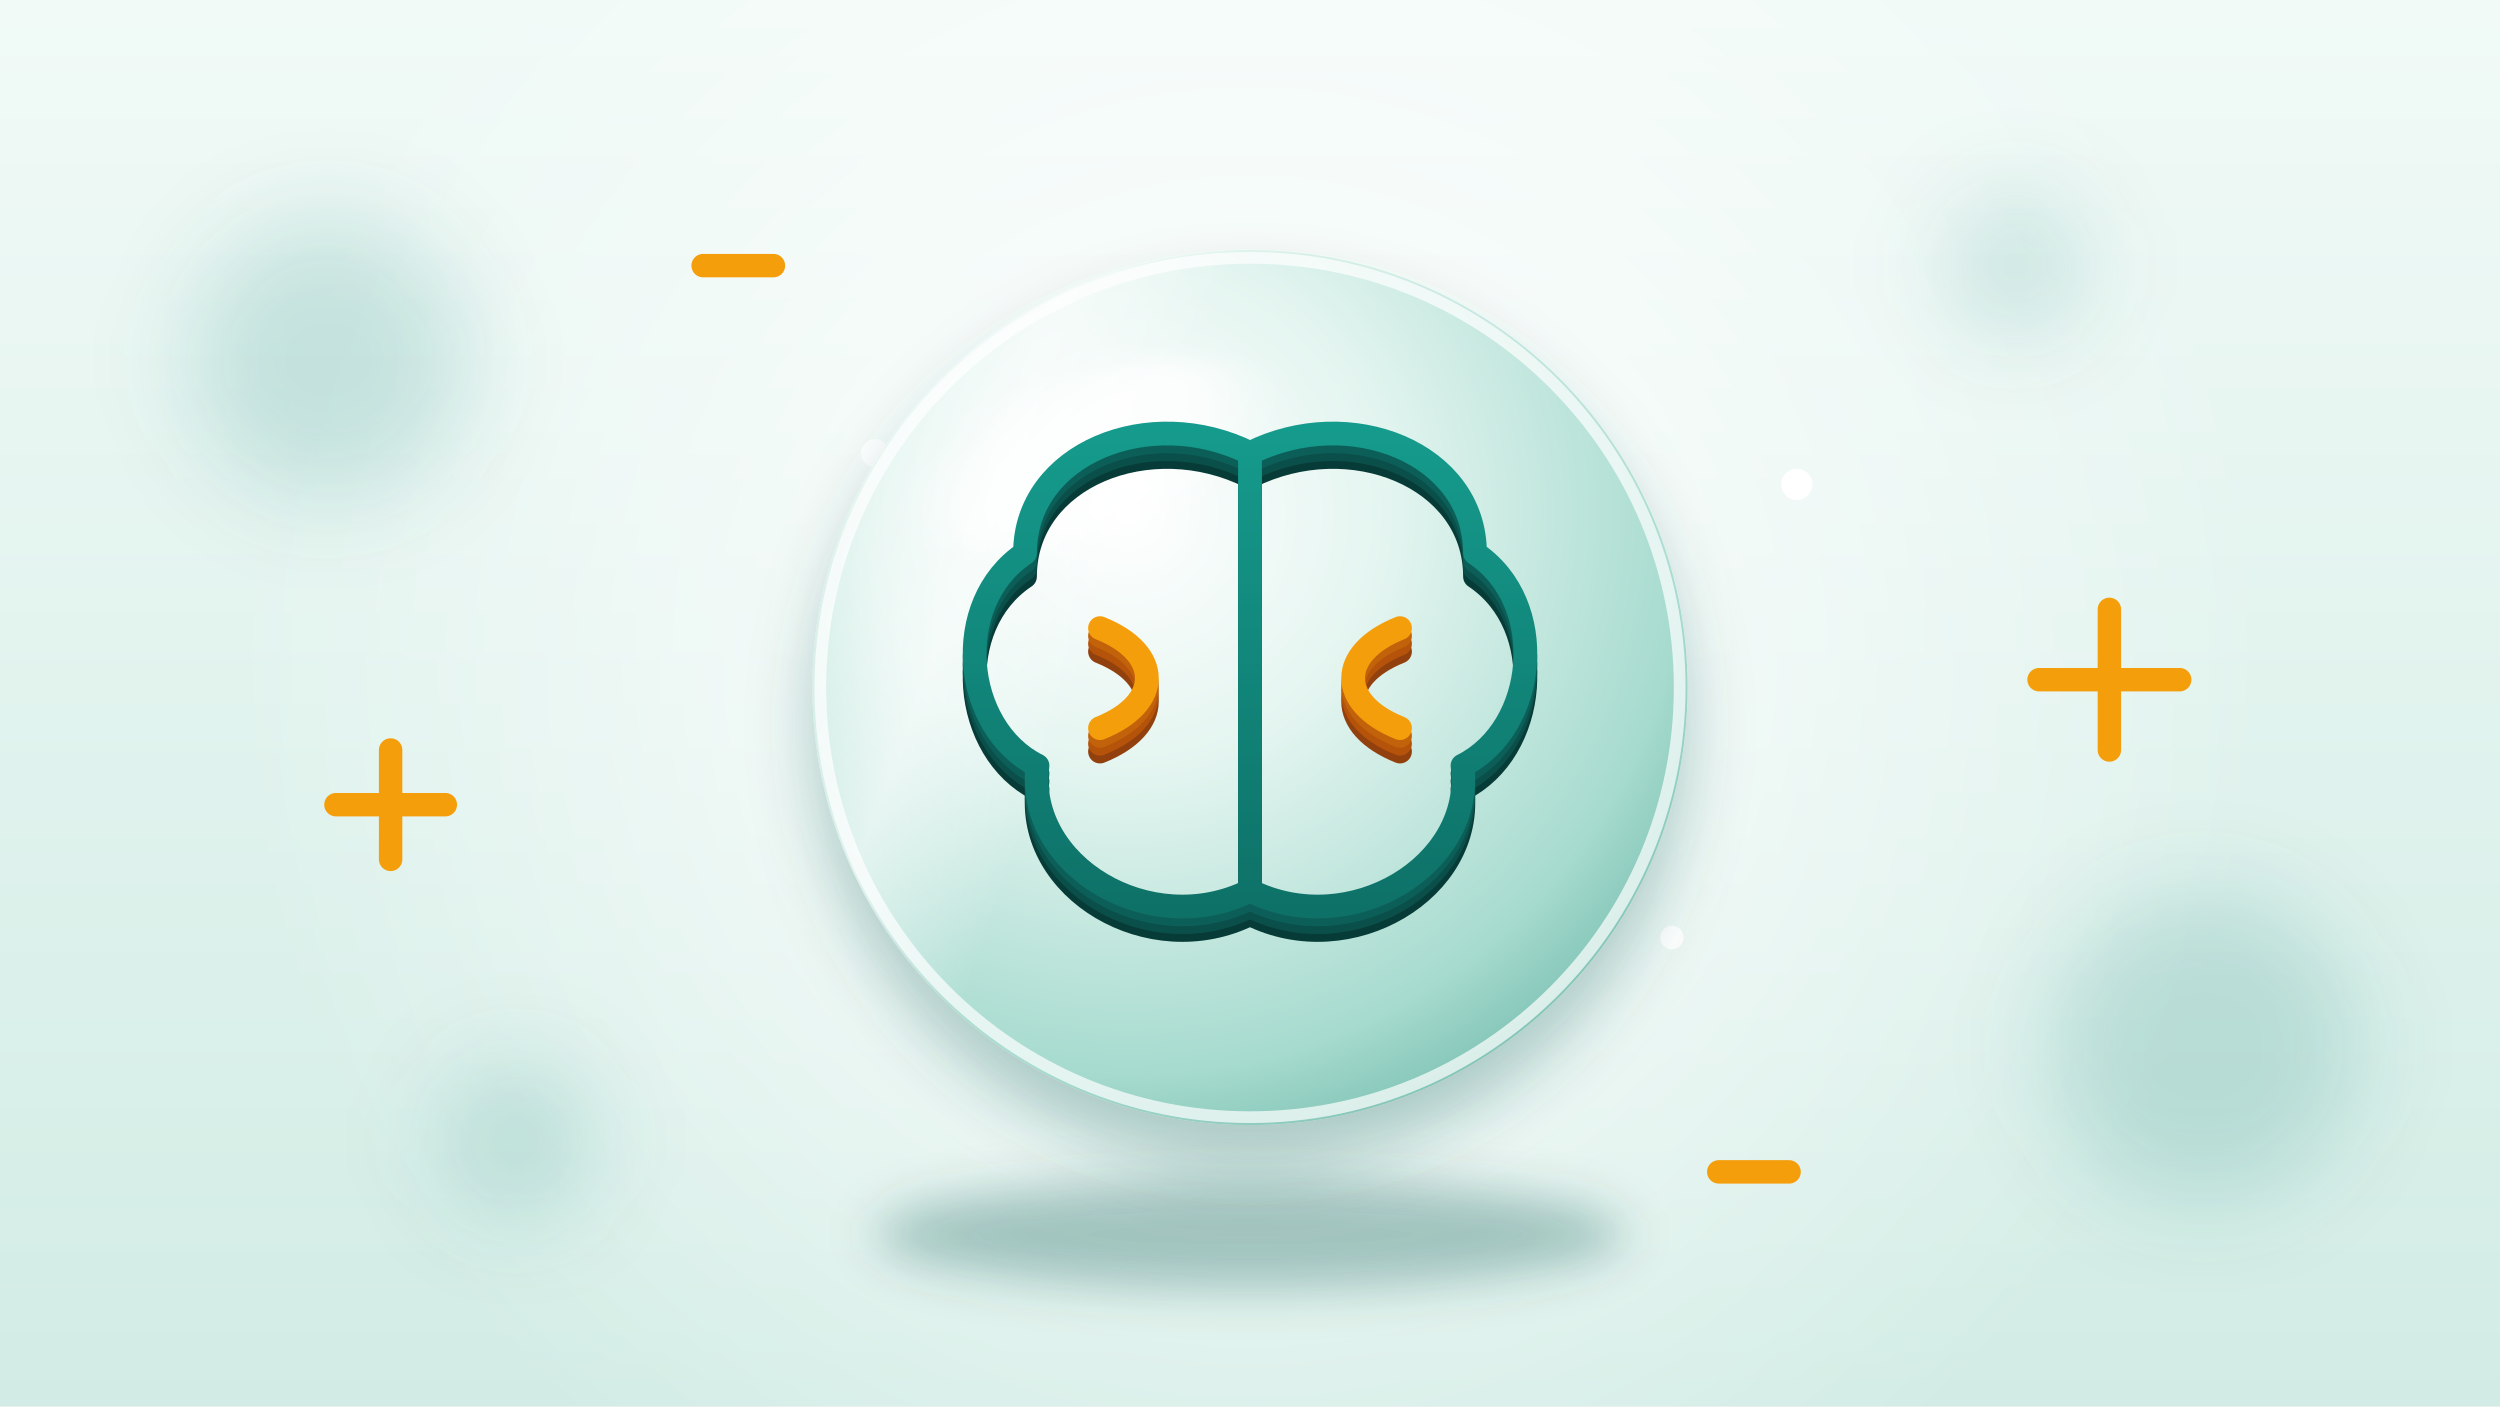
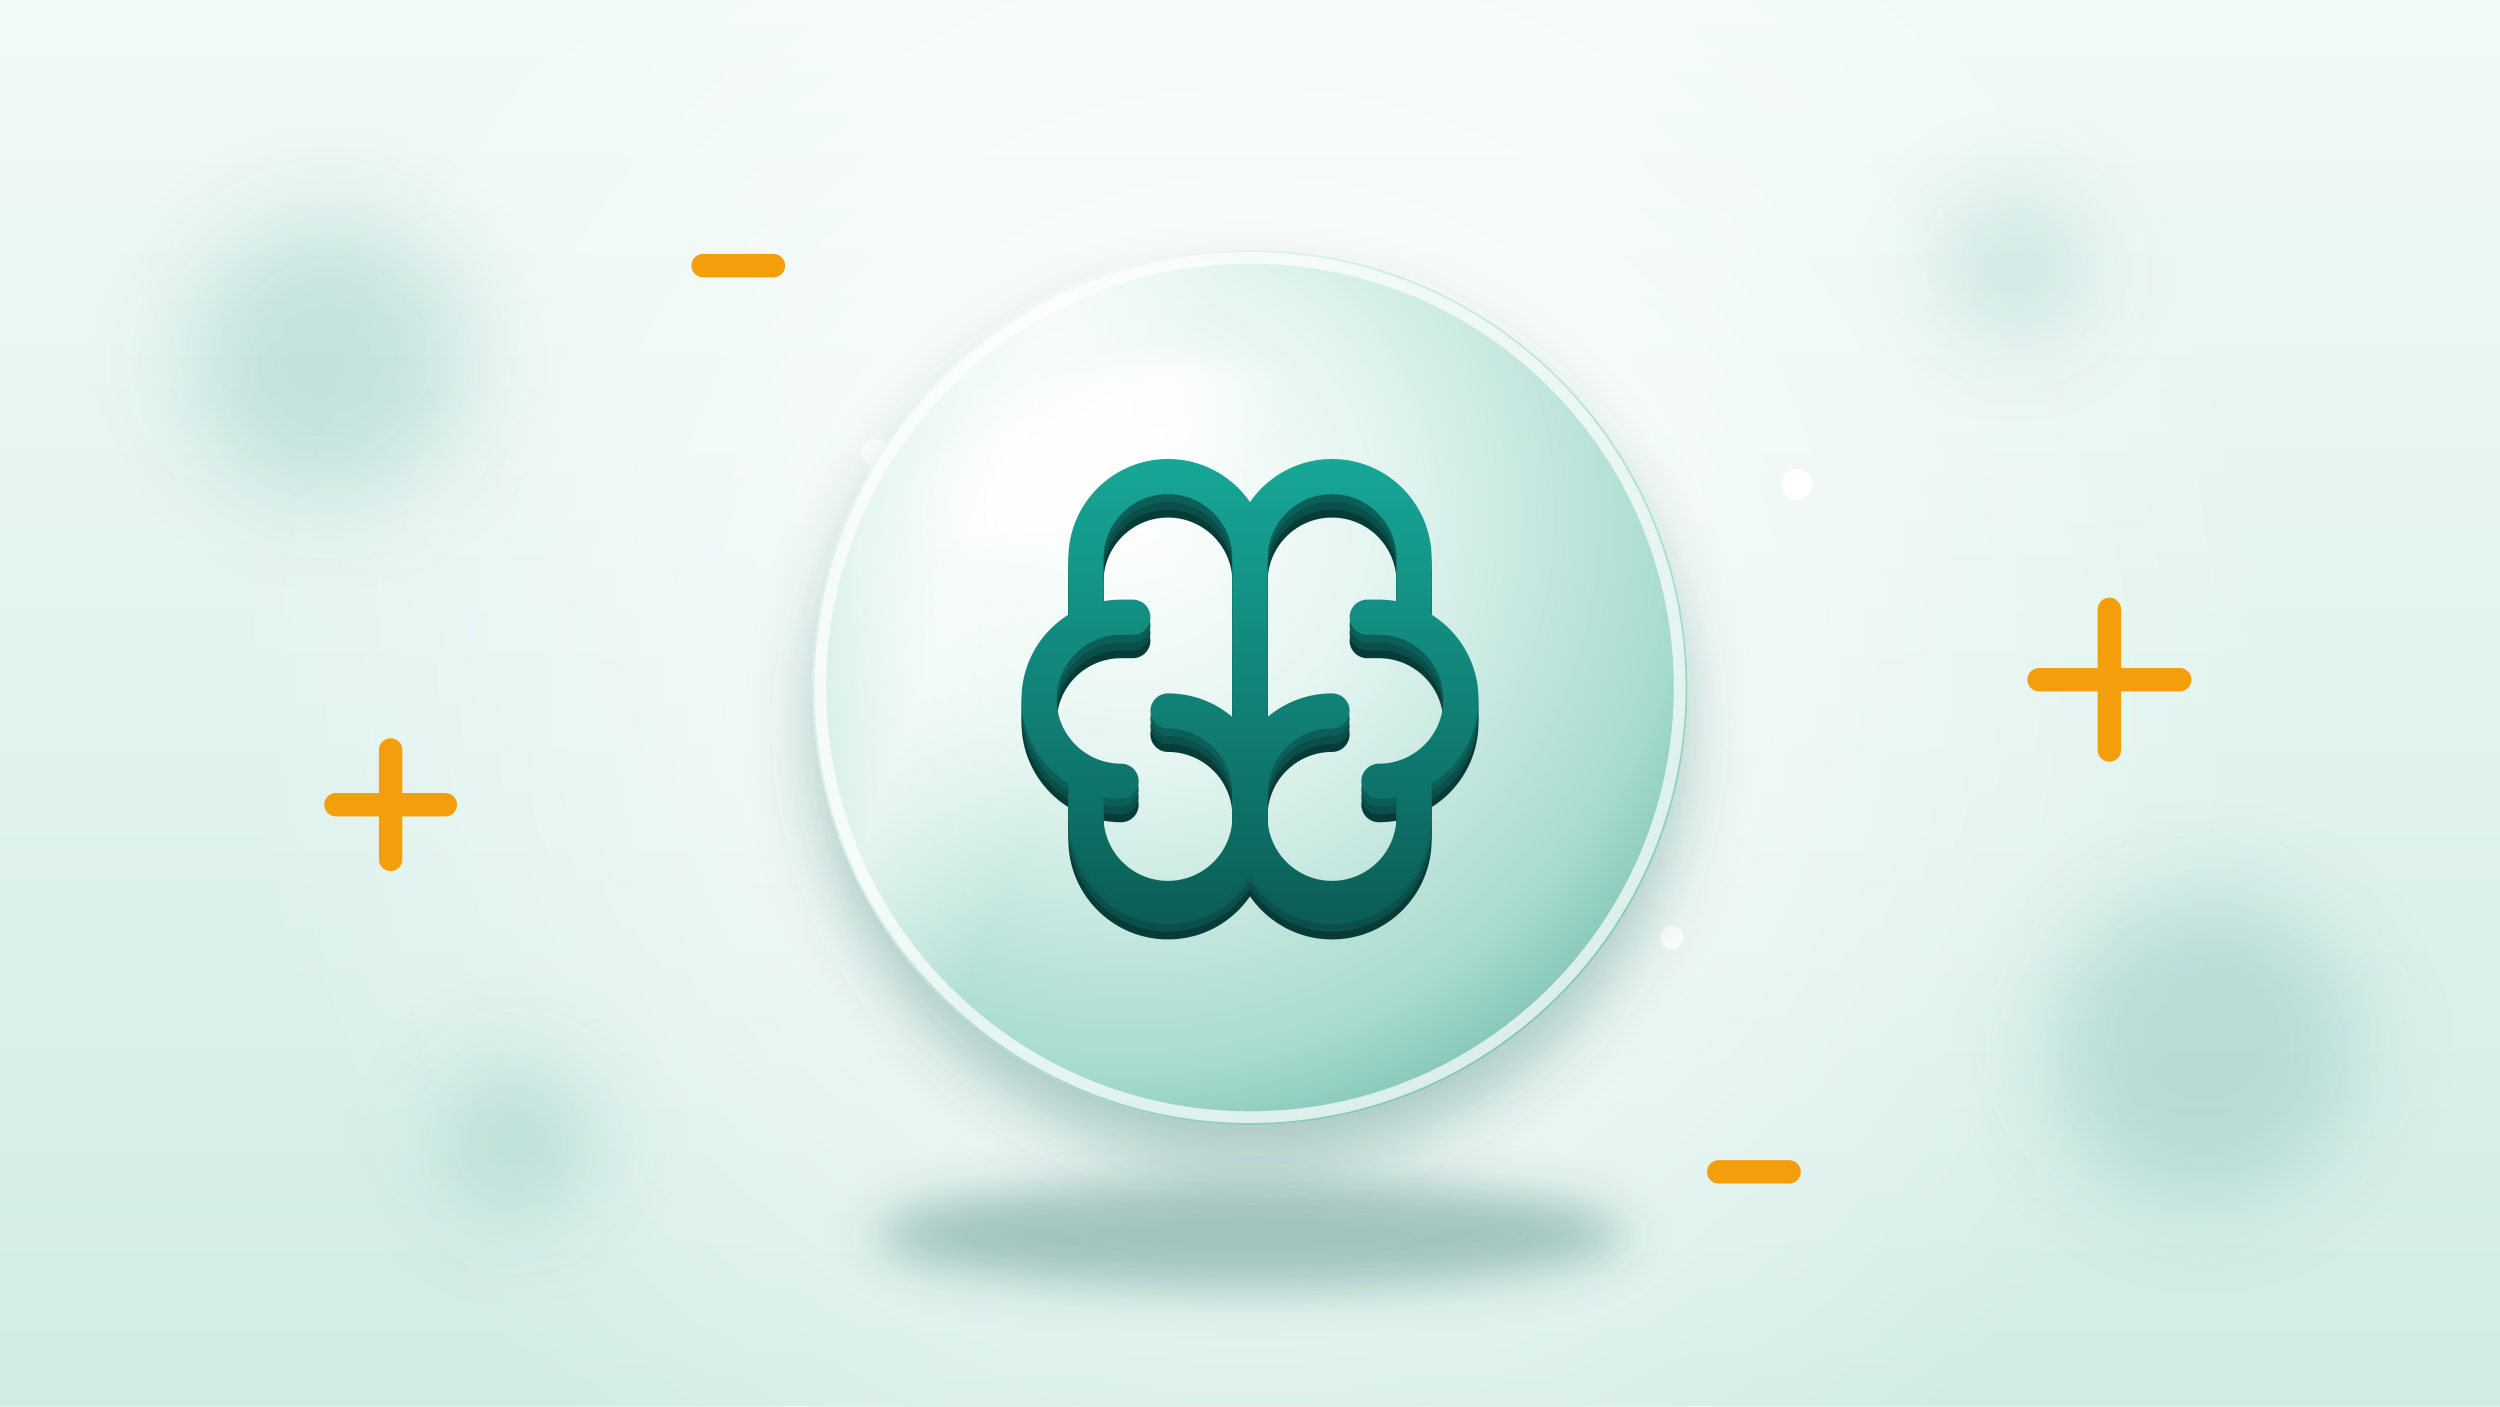
<svg xmlns="http://www.w3.org/2000/svg" viewBox="0 0 320 180" width="640" height="360" role="img">
  <style>
.f{animation:f 4.8s ease-in-out infinite alternate;transform-box:view-box;transform-origin:160px 150px}
.s{animation:s 4.8s ease-in-out infinite alternate;transform-box:fill-box;transform-origin:center}
.i{animation:i 7s ease-in-out infinite alternate;transform-box:view-box;transform-origin:160px 90px}
.g{animation:g 6s ease-in-out infinite}
.t{animation:t 3.6s ease-in-out infinite alternate}.t2{animation-delay:-1.8s}.t3{animation-delay:-.9s}
.b{animation:b 9s ease-in-out infinite alternate;transform-box:fill-box;transform-origin:center}.b2{animation-duration:12s;animation-direction:alternate-reverse}
@keyframes f{to{transform:translateY(-6px)}}
@keyframes s{to{transform:scale(.82);opacity:.55}}
@keyframes i{from{transform:rotate(-3deg) skewX(1.5deg)}to{transform:rotate(3deg) skewX(-1.5deg)}}
@keyframes g{0%,55%{transform:translateX(-150px)}100%{transform:translateX(150px)}}
@keyframes t{from{opacity:.35;transform:translateY(2px)}to{opacity:1;transform:translateY(-3px)}}
@keyframes b{to{transform:translate(8px,-6px) scale(1.12)}}
@media (prefers-reduced-motion:reduce){*{animation:none!important}}
</style>
  <defs>
    <linearGradient id="bg" x1="0" y1="0" x2="0" y2="1">
      <stop offset="0" stop-color="#F1FAF7" />
      <stop offset="1" stop-color="#D2ECE5" />
    </linearGradient>
    <radialGradient id="glow" cx="160" cy="84" r="130" gradientUnits="userSpaceOnUse">
      <stop offset="0" stop-color="#fff" stop-opacity=".95" />
      <stop offset="1" stop-color="#fff" stop-opacity="0" />
    </radialGradient>
    <radialGradient id="orb" cx=".36" cy=".3" r=".78">
      <stop offset="0" stop-color="#fff" />
      <stop offset=".38" stop-color="#E4F5F0" />
      <stop offset=".82" stop-color="#A7DBCF" />
      <stop offset="1" stop-color="#78BFB0" />
    </radialGradient>
-     <linearGradient id="ink" x1="0" y1="14" x2="0" y2="82" gradientUnits="userSpaceOnUse">
+     <linearGradient id="ink" x1="0" y1="2" x2="0" y2="22" gradientUnits="userSpaceOnUse">
      <stop offset="0" stop-color="#17A898" />
      <stop offset="1" stop-color="#0B5E57" />
    </linearGradient>
    <linearGradient id="shine" x1="0" y1="0" x2="1" y2="0">
      <stop offset="0" stop-color="#fff" stop-opacity="0" />
      <stop offset=".5" stop-color="#fff" stop-opacity=".55" />
      <stop offset="1" stop-color="#fff" stop-opacity="0" />
    </linearGradient>
    <filter id="blur3" x="-50%" y="-50%" width="200%" height="200%">
      <feGaussianBlur stdDeviation="3" />
    </filter>
    <filter id="blur6" x="-50%" y="-50%" width="200%" height="200%">
      <feGaussianBlur stdDeviation="6" />
    </filter>
    <filter id="drop" x="-30%" y="-30%" width="160%" height="160%">
      <feDropShadow dx="0" dy="5" stdDeviation="4" flood-color="#0A4F49" flood-opacity=".28" />
    </filter>
    <clipPath id="clip">
      <circle cx="160" cy="88" r="56" />
    </clipPath>
  </defs>
  <rect width="320" height="180" fill="url(#bg)" />
  <rect width="320" height="180" fill="url(#glow)" />
  <g filter="url(#blur6)" fill="#0F766E" fill-opacity=".16">
    <circle class="b" cx="42" cy="46" r="18" />
    <circle class="b b2" cx="282" cy="134" r="20" />
    <circle class="b b2" cx="258" cy="34" r="9" />
    <circle class="b" cx="66" cy="146" r="10" />
  </g>
  <g fill="none" stroke="#F59E0B" stroke-width="3" stroke-linecap="round">
    <path class="t" d="M270 78 V96 M261 87 H279" />
    <path class="t t2" d="M50 96 V110 M43 103 H57" />
    <path class="t t3" d="M90 34 h9 M220 150 h9" />
  </g>
  <g fill="#fff">
    <circle class="t t2" cx="112" cy="58" r="1.8" />
    <circle class="t" cx="214" cy="120" r="1.5" />
    <circle class="t t3" cx="230" cy="62" r="2" />
  </g>
  <ellipse class="s" cx="160" cy="158" rx="48" ry="7" fill="#0A4F49" fill-opacity=".3" filter="url(#blur3)" />
  <g class="f">
    <g filter="url(#drop)">
      <circle cx="160" cy="88" r="56" fill="url(#orb)" />
    </g>
    <circle cx="160" cy="88" r="55" fill="none" stroke="#fff" stroke-opacity=".7" stroke-width="1.5" />
    <ellipse cx="140" cy="58" rx="20" ry="9" fill="#fff" fill-opacity=".75" transform="rotate(-28 140 58)" filter="url(#blur3)" />
    <g clip-path="url(#clip)">
      <rect class="g" x="130" y="20" width="40" height="140" fill="url(#shine)" transform="skewX(-20)" />
    </g>
    <g class="i">
      <g transform="translate(0 3)">
-         <g transform="translate(83.2 13.2) scale(1.6)" fill="none" stroke="#073B37" stroke-width="1.9" stroke-linecap="round" stroke-linejoin="round">
-           <path d="M48 28 C40 24 30 28 30 36 C24 40 25 50 31 53 C30 61 40 67 48 63" />
-           <path d="M 48 28 C 56 24 66 28 66 36 C 72 40 71 50 65 53 C 66 61 56 67 48 63" />
-           <path d="M48 28 V63" />
-           <path d="M36 42 C41 44 41 48 36 50 M60 42 C55 44 55 48 60 50" stroke="#92400E" />
+         <g transform="translate(124 52) scale(3)" fill="none" stroke="#073B37" stroke-width="1.5" stroke-linecap="round" stroke-linejoin="round">
+           <path d="M15.5 13a3.5 3.5 0 0 0 -3.5 3.5v1a3.5 3.5 0 0 0 7 0v-1.8" />
+           <path d="M8.5 13a3.5 3.5 0 0 1 3.5 3.5v1a3.5 3.5 0 0 1 -7 0v-1.8" />
+           <path d="M17.5 16a3.5 3.5 0 0 0 0 -7h-.5" />
+           <path d="M19 9.3v-2.8a3.5 3.5 0 0 0 -7 0" />
+           <path d="M6.5 16a3.5 3.5 0 0 1 0 -7h.5" />
+           <path d="M5 9.3v-2.8a3.5 3.5 0 0 1 7 0v10" />
        </g>
      </g>
      <g transform="translate(0 2)">
-         <g transform="translate(83.2 13.2) scale(1.6)" fill="none" stroke="#0A4F49" stroke-width="1.9" stroke-linecap="round" stroke-linejoin="round">
-           <path d="M48 28 C40 24 30 28 30 36 C24 40 25 50 31 53 C30 61 40 67 48 63" />
-           <path d="M 48 28 C 56 24 66 28 66 36 C 72 40 71 50 65 53 C 66 61 56 67 48 63" />
-           <path d="M48 28 V63" />
-           <path d="M36 42 C41 44 41 48 36 50 M60 42 C55 44 55 48 60 50" stroke="#B45309" />
+         <g transform="translate(124 52) scale(3)" fill="none" stroke="#0A4F49" stroke-width="1.5" stroke-linecap="round" stroke-linejoin="round">
+           <path d="M15.5 13a3.5 3.5 0 0 0 -3.5 3.5v1a3.5 3.5 0 0 0 7 0v-1.8" />
+           <path d="M8.5 13a3.5 3.5 0 0 1 3.5 3.5v1a3.5 3.5 0 0 1 -7 0v-1.8" />
+           <path d="M17.5 16a3.5 3.5 0 0 0 0 -7h-.5" />
+           <path d="M19 9.3v-2.8a3.5 3.5 0 0 0 -7 0" />
+           <path d="M6.5 16a3.5 3.5 0 0 1 0 -7h.5" />
+           <path d="M5 9.3v-2.8a3.5 3.5 0 0 1 7 0v10" />
        </g>
      </g>
      <g transform="translate(0 1)">
-         <g transform="translate(83.2 13.2) scale(1.6)" fill="none" stroke="#0C5F58" stroke-width="1.9" stroke-linecap="round" stroke-linejoin="round">
-           <path d="M48 28 C40 24 30 28 30 36 C24 40 25 50 31 53 C30 61 40 67 48 63" />
-           <path d="M 48 28 C 56 24 66 28 66 36 C 72 40 71 50 65 53 C 66 61 56 67 48 63" />
-           <path d="M48 28 V63" />
-           <path d="M36 42 C41 44 41 48 36 50 M60 42 C55 44 55 48 60 50" stroke="#C2620A" />
+         <g transform="translate(124 52) scale(3)" fill="none" stroke="#0C5F58" stroke-width="1.5" stroke-linecap="round" stroke-linejoin="round">
+           <path d="M15.5 13a3.5 3.5 0 0 0 -3.5 3.5v1a3.5 3.5 0 0 0 7 0v-1.8" />
+           <path d="M8.5 13a3.5 3.5 0 0 1 3.5 3.5v1a3.5 3.5 0 0 1 -7 0v-1.8" />
+           <path d="M17.5 16a3.5 3.5 0 0 0 0 -7h-.5" />
+           <path d="M19 9.3v-2.8a3.5 3.5 0 0 0 -7 0" />
+           <path d="M6.5 16a3.5 3.5 0 0 1 0 -7h.5" />
+           <path d="M5 9.3v-2.8a3.5 3.5 0 0 1 7 0v10" />
        </g>
      </g>
-       <g transform="translate(83.2 13.2) scale(1.6)" fill="none" stroke="url(#ink)" stroke-width="1.9" stroke-linecap="round" stroke-linejoin="round">
-         <path d="M48 28 C40 24 30 28 30 36 C24 40 25 50 31 53 C30 61 40 67 48 63" />
-         <path d="M 48 28 C 56 24 66 28 66 36 C 72 40 71 50 65 53 C 66 61 56 67 48 63" />
-         <path d="M48 28 V63" />
-         <path d="M36 42 C41 44 41 48 36 50 M60 42 C55 44 55 48 60 50" stroke="#F59E0B" />
+       <g transform="translate(124 52) scale(3)" fill="none" stroke="url(#ink)" stroke-width="1.5" stroke-linecap="round" stroke-linejoin="round">
+         <path d="M15.5 13a3.5 3.5 0 0 0 -3.5 3.5v1a3.5 3.5 0 0 0 7 0v-1.8" />
+         <path d="M8.5 13a3.5 3.5 0 0 1 3.5 3.5v1a3.5 3.5 0 0 1 -7 0v-1.8" />
+         <path d="M17.5 16a3.5 3.5 0 0 0 0 -7h-.5" />
+         <path d="M19 9.3v-2.8a3.5 3.5 0 0 0 -7 0" />
+         <path d="M6.5 16a3.5 3.5 0 0 1 0 -7h.5" />
+         <path d="M5 9.3v-2.8a3.5 3.5 0 0 1 7 0v10" />
      </g>
    </g>
  </g>
</svg>
